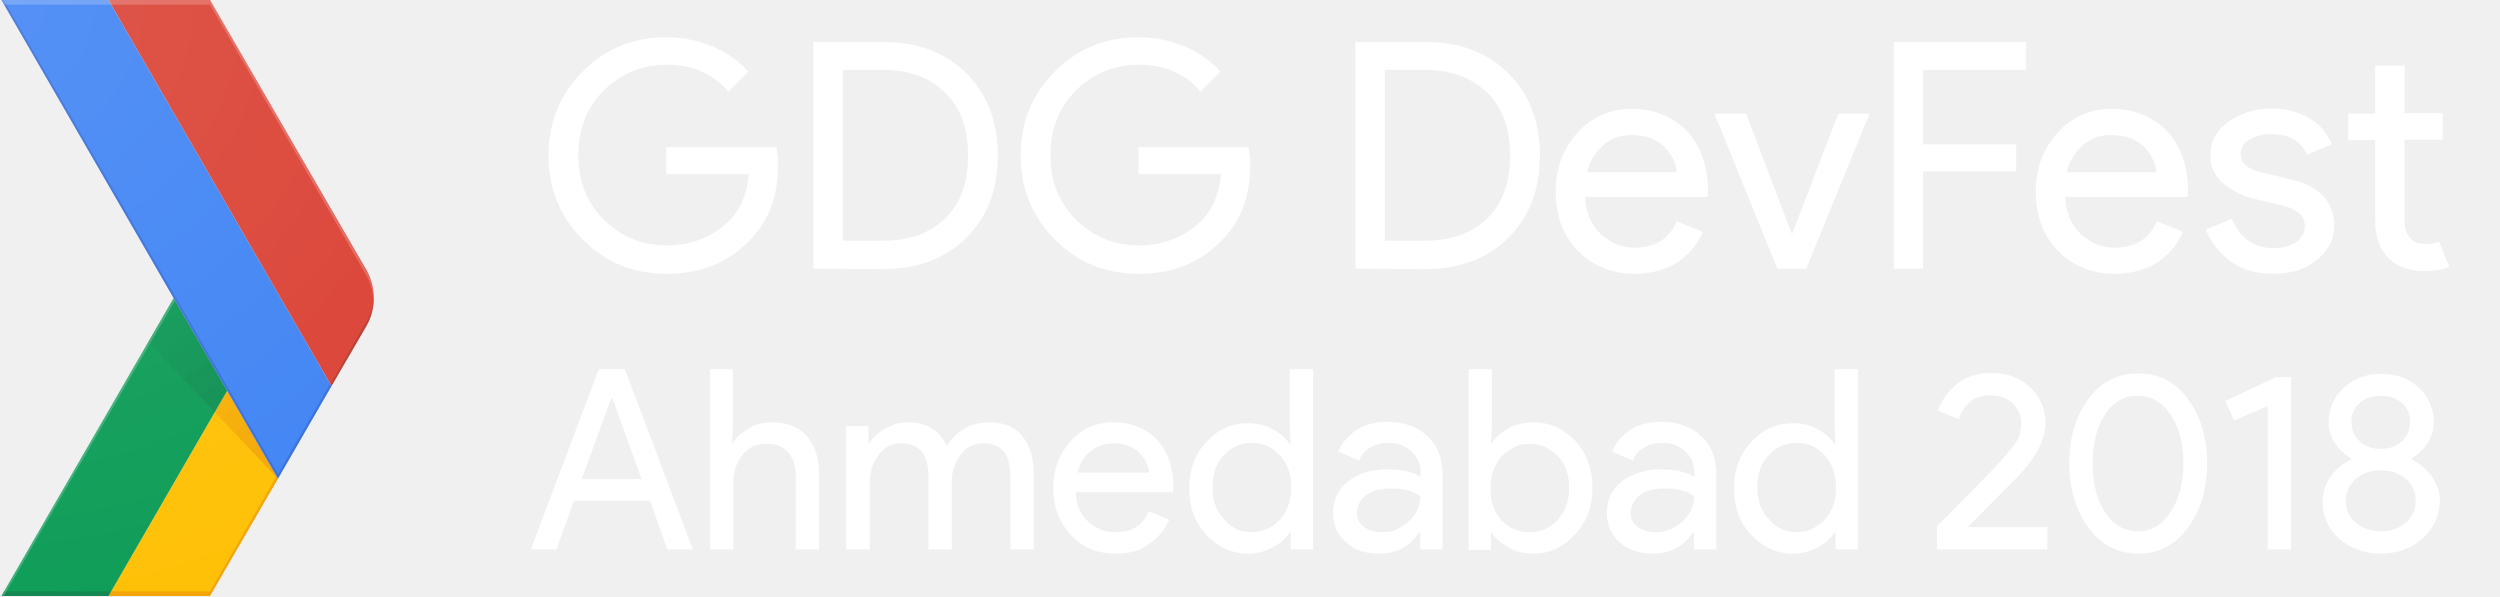
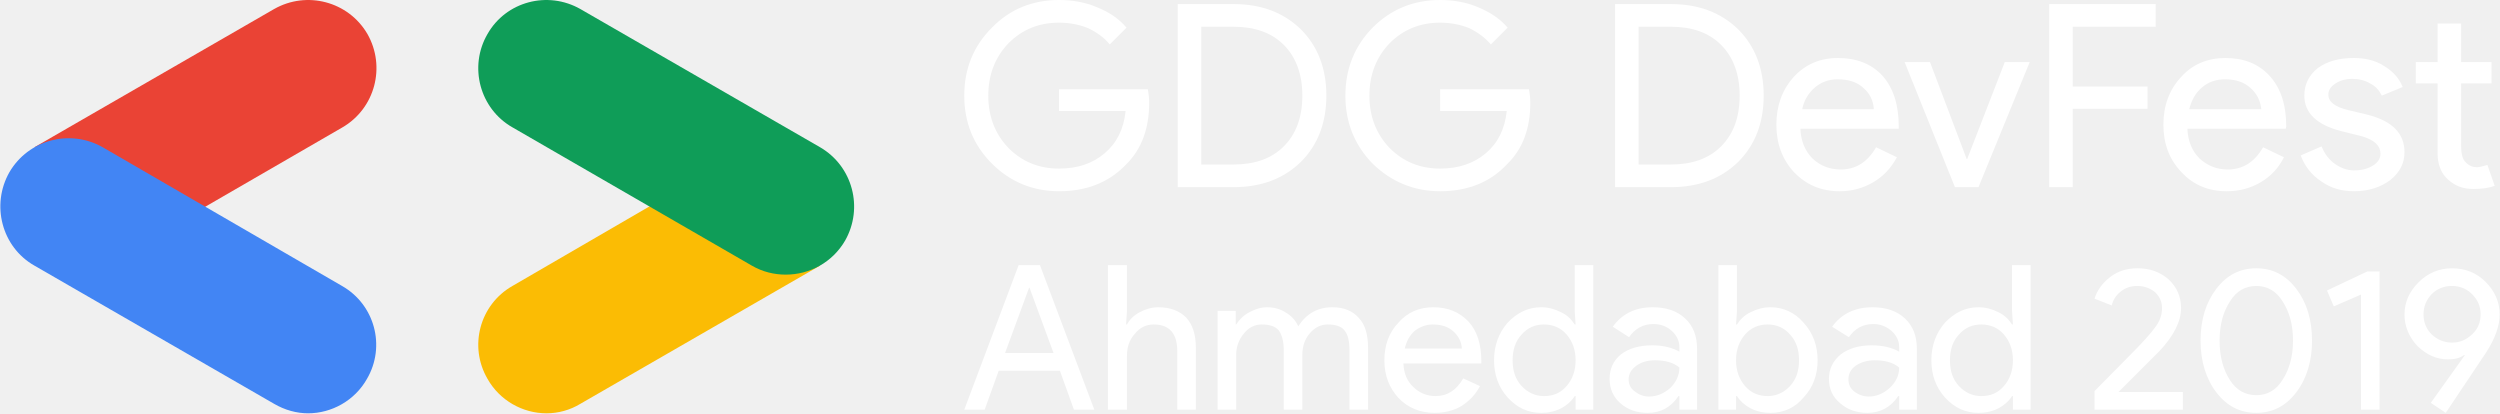
- <svg xmlns="http://www.w3.org/2000/svg" version="1.1" id="Layer_4" x="0px" y="0px" viewBox="0 0 536.9 128" style="enable-background:new 0 0 536.9 128;" xml:space="preserve">
-   <style type="text/css">
- 	.st0{fill:none;}
- 	.st1{fill:#FFC107;}
- 	.st2{fill:#0F9D58;}
- 	.st3{opacity:0.2;fill:#BF360C;enable-background:new    ;}
- 	.st4{opacity:0.2;fill:#263238;enable-background:new    ;}
- 	.st5{opacity:0.2;fill:#FFFFFF;enable-background:new    ;}
- 	.st6{fill:url(#XMLID_7_);}
- 	.st7{fill:url(#XMLID_34_);}
- 	.st8{fill:#4285F4;}
- 	.st9{fill:#DB4437;}
- 	.st10{opacity:0.2;fill:#1A237E;enable-background:new    ;}
- 	.st11{opacity:0.2;fill:#3E2723;enable-background:new    ;}
- 	.st12{fill:url(#XMLID_35_);}
- 	.st13{fill:#FFFFFF;}
- </style>
-   <g id="XMLID_2_">
-     <g id="XMLID_3_">
-       <g id="XMLID_4_">
-         <path id="XMLID_33_" class="st0" d="M78.7,58L45.1,0H0.3l37,64l-37,64h44.8l33.5-58C80.8,66.3,80.8,61.7,78.7,58z" />
-         <path id="XMLID_32_" class="st1" d="M59.4,102.3L48.8,83.9L23.3,128h21.8l14.6-25.2L59.4,102.3z" />
-         <path id="XMLID_31_" class="st0" d="M78.7,58L45.1,0H0.3l37,64l-37,64h44.8l33.5-58C80.8,66.3,80.8,61.7,78.7,58z" />
-         <path id="XMLID_30_" class="st2" d="M37.3,64l11.5,19.9L23.3,128h-23L37.3,64z" />
-         <path id="XMLID_29_" class="st0" d="M78.7,58L45.1,0H0.3l37,64l-37,64h44.8l33.5-58C80.8,66.3,80.8,61.7,78.7,58z" />
-         <path id="XMLID_28_" class="st3" d="M45.1,127H23.8l-0.5,1h21.8l14.6-25.2l-0.3-0.5L45.1,127z" />
-         <path id="XMLID_27_" class="st0" d="M78.7,58L45.1,0H0.3l37,64l-37,64h44.8l33.5-58C80.8,66.3,80.8,61.7,78.7,58z" />
-         <path id="XMLID_26_" class="st4" d="M0.8,127l-0.5,1h23l0.5-1H0.8z" />
-         <path id="XMLID_25_" class="st0" d="M78.7,58L45.1,0H0.3l37,64l-37,64h44.8l33.5-58C80.8,66.3,80.8,61.7,78.7,58z" />
-         <path id="XMLID_24_" class="st5" d="M0.3,128h0.5l36.8-63.5L37.3,64L0.3,128z" />
-         <path id="XMLID_23_" class="st0" d="M78.7,58L45.1,0H0.3l37,64l-37,64h44.8l33.5-58C80.8,66.3,80.8,61.7,78.7,58z" />
-         <radialGradient id="XMLID_7_" cx="59.537" cy="-158.374" r="44.264" gradientTransform="matrix(1 0 0 -1 0 -56)" gradientUnits="userSpaceOnUse">
-           <stop offset="0" style="stop-color:#BF360C;stop-opacity:0.2" />
-           <stop offset="1" style="stop-color:#BF360C;stop-opacity:2.000000e-02" />
-         </radialGradient>
-         <path id="XMLID_22_" class="st6" d="M59.7,102.8L48.8,83.9l-2.7,4.6L59.7,102.8z" />
-         <path id="XMLID_21_" class="st0" d="M78.7,58L45.1,0H0.3l37,64l-37,64h44.8l33.5-58C80.8,66.3,80.8,61.7,78.7,58z" />
-         <radialGradient id="XMLID_34_" cx="59.411" cy="-158.654" r="44.623" gradientTransform="matrix(1 0 0 -1 0 -56)" gradientUnits="userSpaceOnUse">
-           <stop offset="0" style="stop-color:#263238;stop-opacity:0.2" />
-           <stop offset="1" style="stop-color:#263238;stop-opacity:2.000000e-02" />
-         </radialGradient>
-         <path id="XMLID_20_" class="st7" d="M46.1,88.5l2.7-4.6L37.3,64l-5.5,9.5L46.1,88.5z" />
-         <path id="XMLID_19_" class="st0" d="M78.7,58L45.1,0H0.3l37,64l-37,64h44.8l33.5-58C80.8,66.3,80.8,61.7,78.7,58z" />
-         <g id="XMLID_16_">
-           <g id="XMLID_17_">
-             <path id="XMLID_18_" class="st8" d="M23.3,0h-23l59.4,102.8l11.5-19.9L23.3,0z" />
-           </g>
-         </g>
-         <path id="XMLID_15_" class="st0" d="M78.7,58L45.1,0H0.3l37,64l-37,64h44.8l33.5-58C80.8,66.3,80.8,61.7,78.7,58z" />
-         <path id="XMLID_14_" class="st9" d="M78.7,70c2.1-3.7,2.1-8.3,0-12L45.1,0H23.3l47.9,82.9L78.7,70z" />
-         <path id="XMLID_13_" class="st0" d="M78.7,58L45.1,0H0.3l37,64l-37,64h44.8l33.5-58C80.8,66.3,80.8,61.7,78.7,58z" />
-         <path id="XMLID_12_" class="st10" d="M71.2,82.9l-0.3-0.5l-11.2,19.4L0.8,0H0.3l59.4,102.8L71.2,82.9z" />
-         <path id="XMLID_11_" class="st0" d="M78.7,58L45.1,0H0.3l37,64l-37,64h44.8l33.5-58C80.8,66.3,80.8,61.7,78.7,58z" />
-         <path id="XMLID_10_" class="st5" d="M45.1,1l33.5,58c1,1.7,1.5,3.6,1.6,5.5c0.1-2.2-0.4-4.5-1.6-6.5L45.1,0H0.3l0.6,1     C0.9,1,45.1,1,45.1,1z" />
-         <path id="XMLID_9_" class="st0" d="M78.7,58L45.1,0H0.3l37,64l-37,64h44.8l33.5-58C80.8,66.3,80.8,61.7,78.7,58z" />
-         <path id="XMLID_8_" class="st11" d="M71.2,82.9L78.7,70c1.2-2,1.7-4.3,1.6-6.5c-0.1,1.9-0.6,3.8-1.6,5.5L71,82.4L71.2,82.9z" />
-         <path id="XMLID_6_" class="st0" d="M78.7,58L45.1,0H0.3l37,64l-37,64h44.8l33.5-58C80.8,66.3,80.8,61.7,78.7,58z" />
-         <radialGradient id="XMLID_35_" cx="-0.74" cy="-57" r="134.35" gradientTransform="matrix(1 0 0 -1 0 -56)" gradientUnits="userSpaceOnUse">
-           <stop offset="0" style="stop-color:#FFFFFF;stop-opacity:0.1" />
-           <stop offset="1" style="stop-color:#FFFFFF;stop-opacity:0" />
-         </radialGradient>
-         <path id="XMLID_5_" class="st12" d="M78.7,58L45.1,0H0.3l37,64l-37,64h44.8l33.5-58C80.8,66.3,80.8,61.7,78.7,58z" />
-       </g>
+ <svg xmlns="http://www.w3.org/2000/svg" xml:space="preserve" width="4.833in" height="0.799in" version="1.1" style="shape-rendering:geometricPrecision; text-rendering:geometricPrecision; image-rendering:optimizeQuality; fill-rule:evenodd; clip-rule:evenodd" viewBox="0 0 5515 912">
+   <defs>
+     <style type="text/css">
+    
+     .fil3 {fill:#0F9D58}
+     .fil1 {fill:#4285F4}
+     .fil0 {fill:#EA4335}
+     .fil2 {fill:#FBBC04}
+     .fil4 {fill:white;fill-rule:nonzero}
+    
+   </style>
+   </defs>
+   <g id="Layer_x0020_1">
+     <g id="_531243801536">
+       <path class="fil0" d="M449 458l306 -177c72,-42 96,-134 55,-206 -42,-72 -134,-96 -206,-55l-529 305 374 133z" />
+       <path class="fil1" d="M679 912c52,0 103,-28 130,-76 42,-72 17,-164 -55,-205l-528 -306c-72,-41 -164,-17 -206,55 -41,72 -17,165 55,206l529 305c24,14 50,21 75,21l0 0z" />
+       <path class="fil2" d="M1205 912c26,0 52,-7 75,-21l529 -305 -369 -135 -310 180c-72,41 -97,133 -55,205 27,48 78,76 130,76z" />
+       <path class="fil3" d="M1733 606c53,0 103,-27 131,-75 41,-72 17,-164 -55,-206l-529 -305c-72,-41 -164,-17 -205,55 -42,72 -17,165 55,206l528 305c24,14 50,20 75,20z" />
+     </g>
+     <g id="_531243800608">
+       <path class="fil4" d="M2270 635l-53 144 107 0 -53 -144 -1 0zm-98 269l-45 0 120 -319 47 0 120 319 -45 0 -31 -86 -135 0 -31 86z" />
+       <path id="1" class="fil4" d="M2444 585l42 0 0 101 -2 30 2 0c6,-11 15,-20 28,-27 13,-7 27,-11 41,-11 27,0 47,8 62,23 14,16 21,37 21,66l0 137 -41 0 0 -129c0,-39 -17,-59 -52,-59 -17,0 -31,7 -42,21 -12,13 -17,30 -17,48l0 119 -42 0 0 -319z" />
+       <path id="2" class="fil4" d="M2727 904l-41 0 0 -218 40 0 0 30 1 0c7,-11 16,-20 29,-27 13,-7 26,-11 39,-11 16,0 30,4 42,12 12,7 21,17 27,30 18,-28 43,-42 75,-42 26,0 45,8 59,24 14,15 20,37 20,66l0 136 -41 0 0 -130c0,-21 -3,-35 -11,-45 -7,-9 -20,-13 -37,-13 -16,0 -29,7 -40,20 -11,13 -16,29 -16,47l0 121 -41 0 0 -130c0,-21 -4,-35 -11,-45 -8,-9 -20,-13 -38,-13 -15,0 -29,7 -39,20 -11,13 -17,29 -17,47l0 121z" />
+       <path id="3" class="fil4" d="M3165 911c-32,0 -59,-11 -80,-33 -20,-22 -31,-49 -31,-83 0,-33 10,-61 31,-83 20,-23 46,-34 77,-34 33,0 58,11 78,32 19,21 28,50 28,88l0 4 -172 0c1,22 8,39 22,52 13,13 30,20 49,20 26,0 46,-13 61,-39l37 17c-10,19 -24,33 -41,44 -17,10 -37,15 -59,15zm-66 -142l126 0c-1,-16 -8,-28 -19,-38 -11,-10 -26,-15 -45,-15 -15,0 -28,5 -40,14 -11,10 -18,22 -22,39z" />
+       <path id="4" class="fil4" d="M3406 874c21,0 37,-7 50,-22 13,-15 20,-34 20,-57 0,-23 -7,-42 -20,-57 -13,-15 -30,-22 -50,-22 -19,0 -36,7 -49,22 -14,15 -20,34 -20,57 0,23 6,42 20,57 13,14 30,22 49,22zm-6 37c-29,0 -53,-11 -74,-34 -20,-22 -30,-50 -30,-82 0,-32 10,-60 30,-83 21,-22 45,-34 74,-34 16,0 30,4 44,11 13,6 23,16 30,27l2 0 -2 -30 0 -101 41 0 0 319 -39 0 0 -30 -2 0c-7,11 -17,20 -30,27 -14,7 -28,10 -44,10z" />
+       <path id="5" class="fil4" d="M3593 837c0,11 4,20 14,27 9,7 19,11 31,11 18,0 33,-7 47,-19 13,-13 20,-28 20,-45 -13,-11 -31,-16 -54,-16 -16,0 -30,4 -41,12 -11,8 -17,18 -17,30zm53 -159c30,0 54,8 72,25 17,16 26,38 26,66l0 135 -39 0 0 -30 -2 0c-17,25 -39,37 -68,37 -24,0 -44,-7 -60,-21 -16,-14 -24,-32 -24,-54 0,-22 8,-40 25,-54 17,-13 40,-20 69,-20 24,0 44,5 60,14l0 -10c0,-14 -6,-26 -17,-36 -11,-10 -25,-15 -40,-15 -23,0 -41,10 -54,29l-36 -23c20,-28 49,-43 88,-43z" />
+       <path id="6" class="fil4" d="M3906 911c-16,0 -30,-3 -44,-10 -13,-7 -23,-16 -30,-27l-2 0 0 30 -39 0 0 -319 41 0 0 101 -2 30 2 0c7,-11 17,-21 30,-27 14,-7 28,-11 44,-11 29,0 54,12 73,34 21,23 31,51 31,83 0,32 -10,60 -31,82 -19,23 -44,34 -73,34zm-6 -37c19,0 36,-8 49,-22 14,-15 20,-34 20,-57 0,-23 -6,-42 -20,-57 -13,-15 -30,-22 -49,-22 -20,0 -37,7 -50,22 -13,15 -20,34 -20,57 0,23 7,42 20,57 13,15 30,22 50,22z" />
+       <path id="7" class="fil4" d="M4078 837c0,11 4,20 13,27 9,7 20,11 32,11 17,0 33,-7 46,-19 14,-13 21,-28 21,-45 -13,-11 -31,-16 -54,-16 -16,0 -30,4 -42,12 -11,8 -16,18 -16,30zm53 -159c30,0 54,8 72,25 17,16 26,38 26,66l0 135 -39 0 0 -30 -2 0c-17,25 -40,37 -68,37 -24,0 -44,-7 -60,-21 -17,-14 -25,-32 -25,-54 0,-22 9,-40 26,-54 17,-13 40,-20 68,-20 25,0 45,5 61,14l0 -10c0,-14 -6,-26 -17,-36 -12,-10 -25,-15 -40,-15 -23,0 -41,10 -54,29l-37 -23c20,-28 50,-43 89,-43z" />
+       <path id="8" class="fil4" d="M4371 874c21,0 37,-7 50,-22 13,-15 20,-34 20,-57 0,-23 -7,-42 -20,-57 -13,-15 -30,-22 -50,-22 -19,0 -36,7 -49,22 -14,15 -20,34 -20,57 0,23 6,42 20,57 13,14 30,22 49,22zm-6 37c-29,0 -53,-11 -74,-34 -20,-22 -30,-50 -30,-82 0,-32 10,-60 30,-83 21,-22 45,-34 74,-34 16,0 30,4 44,11 13,6 23,16 30,27l2 0 -2 -30 0 -101 41 0 0 319 -39 0 0 -30 -2 0c-7,11 -17,20 -30,27 -14,7 -28,10 -44,10z" />
+       <path id="9" class="fil4" d="M4816 865l0 39 -195 0 0 -41 79 -80c27,-27 45,-47 55,-61 10,-13 15,-27 15,-42 0,-14 -5,-25 -15,-35 -11,-9 -24,-14 -40,-14 -14,0 -26,4 -37,13 -10,8 -16,18 -19,30l-38 -15c6,-19 18,-35 35,-48 17,-13 37,-19 60,-19 27,0 50,8 69,25 18,17 27,38 27,63 0,29 -16,61 -48,95l-90 90 142 0z" />
+       <path id="10" class="fil4" d="M4855 752c0,-47 12,-85 35,-115 23,-30 52,-45 88,-45 36,0 65,15 88,45 23,30 35,68 35,115 0,45 -12,84 -35,114 -23,30 -52,45 -88,45 -36,0 -65,-15 -88,-45 -23,-30 -35,-69 -35,-114zm204 0c0,-36 -8,-64 -23,-87 -14,-23 -34,-34 -58,-34 -24,0 -44,11 -58,34 -15,23 -23,51 -23,87 0,35 8,64 23,87 14,22 34,33 58,33 24,0 44,-11 58,-34 15,-23 23,-52 23,-86z" />
+       <polygon id="11" class="fil4" points="5250,599 5250,904 5209,904 5209,650 5149,676 5134,641 5223,599 " />
+       <path id="12" class="fil4" d="M5401 793c-25,0 -47,-10 -67,-29 -19,-20 -29,-44 -29,-70 0,-28 11,-51 31,-71 21,-21 46,-31 74,-31 29,0 54,10 74,30 20,20 31,44 31,72 0,25 -10,53 -30,84l-89 133 -33 -22 75 -105 -1 -1c-9,7 -21,10 -36,10zm72 -99c0,-18 -6,-32 -19,-45 -12,-12 -27,-18 -44,-18 -18,0 -33,6 -45,18 -12,13 -18,27 -18,45 0,17 6,32 18,44 13,12 28,18 45,18 17,0 31,-6 44,-18 13,-12 19,-27 19,-44z" />
+       <path class="fil4" d="M2535 227c0,57 -17,102 -50,135 -38,40 -87,60 -149,60 -58,0 -108,-21 -148,-61 -41,-41 -61,-91 -61,-150 0,-59 20,-109 61,-150 40,-41 90,-61 148,-61 30,0 58,5 84,16 27,11 48,25 65,45l-37 37c-12,-15 -29,-27 -48,-36 -20,-8 -41,-12 -64,-12 -44,0 -81,15 -111,45 -30,31 -45,70 -45,116 0,46 15,85 45,116 30,30 67,45 111,45 41,0 74,-11 101,-34 26,-22 42,-53 46,-93l-147 0 0 -48 196 0c2,10 3,21 3,30z" />
+       <path id="1" class="fil4" d="M2598 413l0 -404 123 0c62,0 111,19 149,56 37,37 56,86 56,146 0,60 -19,109 -56,146 -38,37 -87,56 -149,56l-123 0zm52 -354l0 304 71 0c47,0 84,-13 111,-40 27,-27 41,-64 41,-112 0,-47 -14,-85 -41,-112 -27,-27 -64,-40 -111,-40l-71 0z" />
+       <path id="2" class="fil4" d="M3376 227c0,57 -17,102 -51,135 -37,40 -87,60 -148,60 -58,0 -108,-21 -149,-61 -40,-41 -60,-91 -60,-150 0,-59 20,-109 60,-150 41,-41 91,-61 149,-61 30,0 58,5 84,16 26,11 48,25 65,45l-37 37c-13,-15 -29,-27 -48,-36 -20,-8 -41,-12 -64,-12 -44,0 -81,15 -111,45 -30,31 -45,70 -45,116 0,46 15,85 45,116 30,30 67,45 111,45 40,0 74,-11 101,-34 26,-22 42,-53 46,-93l-147 0 0 -48 196 0c2,10 3,21 3,30z" />
+       <path id="3" class="fil4" d="M3563 413l0 -404 123 0c62,0 111,19 149,56 37,37 56,86 56,146 0,60 -19,109 -56,146 -38,37 -87,56 -149,56l-123 0zm52 -354l0 304 71 0c47,0 84,-13 111,-40 27,-27 41,-64 41,-112 0,-47 -14,-85 -41,-112 -27,-27 -64,-40 -111,-40l-71 0z" />
+       <path id="4" class="fil4" d="M4059 422c-41,0 -74,-14 -101,-42 -26,-28 -39,-63 -39,-105 0,-42 13,-77 38,-105 26,-28 58,-42 98,-42 41,0 74,13 98,39 24,27 36,64 36,112l0 5 -217 0c1,27 10,49 27,66 17,16 38,24 62,24 33,0 59,-16 78,-49l46 22c-13,24 -30,42 -52,55 -22,13 -47,20 -74,20zm-83 -181l158 0c-1,-19 -9,-35 -23,-47 -14,-13 -33,-19 -57,-19 -19,0 -36,6 -50,18 -14,12 -24,28 -28,48z" />
+       <polygon id="5" class="fil4" points="4365,413 4313,413 4202,137 4258,137 4339,351 4340,351 4423,137 4478,137 " />
+       <polygon id="6" class="fil4" points="4573,240 4573,413 4521,413 4521,9 4756,9 4756,59 4573,59 4573,191 4738,191 4738,240 " />
+       <path id="7" class="fil4" d="M4913 422c-41,0 -74,-14 -100,-42 -27,-28 -40,-63 -40,-105 0,-42 13,-77 39,-105 25,-28 58,-42 98,-42 41,0 73,13 97,39 25,27 37,64 37,112l-1 5 -217 0c1,27 10,49 27,66 18,16 38,24 62,24 33,0 59,-16 78,-49l46 22c-12,24 -29,42 -51,55 -22,13 -47,20 -75,20zm-83 -181l159 0c-2,-19 -10,-35 -24,-47 -14,-13 -33,-19 -56,-19 -20,0 -37,6 -51,18 -14,12 -23,28 -28,48z" />
+       <path id="8" class="fil4" d="M5305 336c0,24 -10,44 -31,61 -21,16 -48,25 -80,25 -28,0 -52,-7 -73,-22 -21,-14 -36,-33 -45,-57l46 -20c7,17 17,30 30,39 13,9 27,14 42,14 17,0 31,-4 42,-11 11,-7 16,-16 16,-26 0,-17 -13,-30 -40,-38l-48 -12c-53,-14 -80,-40 -80,-78 0,-25 10,-45 30,-61 21,-15 47,-22 79,-22 25,0 47,5 66,17 20,12 34,27 42,47l-46 19c-6,-12 -14,-21 -26,-27 -12,-7 -25,-10 -40,-10 -13,0 -25,3 -36,10 -11,7 -16,15 -16,25 0,16 15,27 44,34l42 10c55,14 82,41 82,83z" />
+       <path id="9" class="fil4" d="M5457 417c-23,0 -41,-7 -56,-21 -15,-13 -23,-33 -23,-58l0 -154 -48 0 0 -47 48 0 0 -85 52 0 0 85 67 0 0 47 -67 0 0 137c0,19 3,31 11,38 7,7 15,10 24,10 4,0 8,-1 12,-2 4,-1 7,-2 11,-3l16 46c-13,5 -29,7 -47,7z" />
    </g>
  </g>
-   <g>
-     <path class="st13" d="M167.1,35.3c0,6.8-2,12.2-6.1,16.3c-4.6,4.8-10.5,7.2-17.9,7.2c-7,0-13-2.4-17.9-7.3s-7.4-10.9-7.4-18.1   s2.5-13.2,7.4-18.1S136.1,8,143.1,8c3.5,0,6.8,0.7,10,2c3.2,1.4,5.7,3.2,7.6,5.4l-4.3,4.3c-3.2-3.9-7.7-5.8-13.3-5.8   c-5.1,0-9.6,1.8-13.3,5.4s-5.6,8.3-5.6,14c0,5.8,1.9,10.4,5.6,14s8.2,5.4,13.3,5.4c5.4,0,10-1.8,13.6-5.4c2.4-2.4,3.7-5.6,4.1-9.9   h-17.7v-5.8h23.6C167,32.9,167.1,34.1,167.1,35.3z" />
-     <path class="st13" d="M174.7,57.7V9h14.9c7.5,0,13.5,2.3,18,6.8s6.7,10.4,6.7,17.6s-2.2,13.1-6.7,17.6s-10.5,6.8-18,6.8L174.7,57.7   L174.7,57.7z M181,51.7h8.6c5.6,0,10.1-1.6,13.4-4.8c3.3-3.2,4.9-7.7,4.9-13.5s-1.6-10.3-4.9-13.5c-3.3-3.2-7.7-4.9-13.4-4.9H181   V51.7z" />
-     <path class="st13" d="M268.5,35.3c0,6.8-2,12.2-6.1,16.3c-4.6,4.8-10.5,7.2-17.9,7.2c-7,0-13-2.4-17.9-7.3s-7.4-10.9-7.4-18.1   s2.5-13.2,7.4-18.1S237.5,8,244.5,8c3.5,0,6.8,0.7,10,2c3.2,1.4,5.7,3.2,7.6,5.4l-4.3,4.3c-3.2-3.9-7.7-5.8-13.3-5.8   c-5.1,0-9.6,1.8-13.3,5.4s-5.6,8.3-5.6,14c0,5.8,1.9,10.4,5.6,14c3.7,3.6,8.2,5.4,13.3,5.4c5.4,0,10-1.8,13.6-5.4   c2.4-2.4,3.7-5.6,4.1-9.9h-17.7v-5.8h23.6C268.4,32.9,268.5,34.1,268.5,35.3z" />
-     <path class="st13" d="M291.1,57.7V9H306c7.5,0,13.5,2.3,18,6.8s6.7,10.4,6.7,17.6S328.5,46.5,324,51s-10.5,6.8-18,6.8L291.1,57.7   L291.1,57.7z M297.4,51.7h8.6c5.6,0,10.1-1.6,13.4-4.8s4.9-7.7,4.9-13.5s-1.6-10.3-4.9-13.5S311.7,15,306,15h-8.6V51.7z" />
-     <path class="st13" d="M351.1,58.8c-5,0-9.1-1.7-12.3-5c-3.2-3.4-4.7-7.6-4.7-12.7c0-4.9,1.5-9,4.6-12.5s7-5.2,11.7-5.2   c4.9,0,8.9,1.6,11.9,4.8s4.5,7.5,4.5,12.9l-0.1,1.2h-26.3c0.2,3.4,1.3,6,3.4,8c2.1,1.9,4.5,2.9,7.2,2.9c4.5,0,7.5-1.9,9.1-5.7   l5.6,2.3c-1.1,2.6-2.9,4.8-5.4,6.5C357.8,57.9,354.7,58.8,351.1,58.8z M360.1,37c-0.1-1.9-1-3.7-2.6-5.4c-1.6-1.7-4-2.6-7.2-2.6   c-2.3,0-4.3,0.7-6,2.2s-2.9,3.4-3.5,5.8H360.1z" />
-     <path class="st13" d="M381.7,57.7l-13.5-33.3h6.8l9.8,25.8h0.1l9.9-25.8h6.7l-13.6,33.3H381.7z" />
-     <path class="st13" d="M413,57.7h-6.3V9h28.4v6H413v16h20v5.8h-20V57.7z" />
-     <path class="st13" d="M454.2,58.8c-5,0-9.1-1.7-12.3-5c-3.2-3.4-4.7-7.6-4.7-12.7c0-4.9,1.5-9,4.6-12.5s7-5.2,11.7-5.2   c4.9,0,8.9,1.6,11.9,4.8s4.5,7.5,4.5,12.9l-0.1,1.2h-26.3c0.2,3.4,1.3,6,3.4,8c2.1,1.9,4.5,2.9,7.2,2.9c4.5,0,7.5-1.9,9.1-5.7   l5.6,2.3c-1.1,2.6-2.9,4.8-5.4,6.5C460.9,57.9,457.8,58.8,454.2,58.8z M463.1,37c-0.1-1.9-1-3.7-2.6-5.4c-1.6-1.7-4-2.6-7.2-2.6   c-2.3,0-4.3,0.7-6,2.2s-2.9,3.4-3.5,5.8H463.1z" />
-     <path class="st13" d="M488.2,58.8c-3.7,0-6.8-0.9-9.2-2.7c-2.4-1.8-4.2-4.1-5.3-6.8l5.6-2.3c1.8,4.2,4.8,6.3,9,6.3   c1.9,0,3.5-0.4,4.8-1.3c1.2-0.9,1.9-2,1.9-3.4c0-2.2-1.5-3.6-4.6-4.4l-6.7-1.6c-2.1-0.5-4.1-1.6-6.1-3.1c-1.9-1.5-2.9-3.6-2.9-6.2   c0-2.9,1.3-5.3,3.9-7.2c2.6-1.8,5.7-2.8,9.3-2.8c2.9,0,5.6,0.7,7.9,2s4,3.3,5,5.7l-5.4,2.2c-1.2-2.9-3.8-4.4-7.6-4.4   c-1.9,0-3.4,0.4-4.7,1.2c-1.3,0.8-1.9,1.8-1.9,3.1c0,1.9,1.5,3.2,4.4,3.9l6.6,1.6c3.1,0.7,5.4,2,6.9,3.7c1.5,1.8,2.2,3.8,2.2,6   c0,3-1.2,5.5-3.7,7.5C495.2,57.8,492.1,58.8,488.2,58.8z" />
-     <path class="st13" d="M520.9,58.2c-3.5,0-6.2-0.9-8-2.8c-1.8-1.9-2.8-4.5-2.8-7.9V30.1h-5.8v-5.7h5.8V14.1h6.3v10.2h8.2V30h-8.2v17   c0,3.6,1.5,5.4,4.5,5.4c1.1,0,2.1-0.2,2.9-0.5l2.2,5.4C524.6,57.9,522.9,58.2,520.9,58.2z" />
-   </g>
-   <g>
-     <path class="st13" d="M114,118l14.6-38.7h5.6l14.6,38.7h-5.5l-3.7-10.5h-16.3l-3.8,10.5H114z M124.9,102.9h12.9l-6.3-17.4h-0.2   L124.9,102.9z" />
-     <path class="st13" d="M157.4,79.3v12.2l-0.2,3.7h0.2c0.7-1.3,1.9-2.3,3.4-3.2c1.5-0.9,3.2-1.3,5-1.3c3.3,0,5.8,1,7.5,3   s2.6,4.7,2.6,8.1V118h-5v-15.4c0-4.9-2.2-7.3-6.5-7.3c-2.1,0-3.7,0.8-5,2.5c-1.3,1.6-1.9,3.5-1.9,5.7V118h-5V79.3H157.4z" />
-     <path class="st13" d="M181.7,118V91.5h4.8v3.7h0.2c0.8-1.3,1.9-2.3,3.5-3.2c1.6-0.9,3.1-1.3,4.7-1.3c4.1,0,6.9,1.7,8.4,5.1   c2.2-3.4,5.2-5.1,9.2-5.1c3.1,0,5.5,1,7.1,3s2.4,4.7,2.4,8.1V118h-5v-15.4c0-2.7-0.5-4.6-1.5-5.7s-2.4-1.7-4.4-1.7   c-1.9,0-3.6,0.8-4.8,2.5c-1.3,1.7-1.9,3.5-1.9,5.7V118h-5v-15.4c0-2.7-0.5-4.6-1.5-5.7s-2.4-1.7-4.4-1.7c-1.9,0-3.6,0.8-4.8,2.5   c-1.3,1.7-1.9,3.5-1.9,5.7V118H181.7z" />
-     <path class="st13" d="M239.7,118.9c-4,0-7.2-1.3-9.7-4s-3.8-6-3.8-10.1c0-3.9,1.2-7.2,3.6-9.9c2.4-2.8,5.5-4.2,9.3-4.2   c3.9,0,7.1,1.3,9.4,3.8c2.4,2.6,3.5,6,3.5,10.3l-0.1,0.9H231c0.1,2.7,1,4.8,2.7,6.3c1.6,1.5,3.6,2.3,5.8,2.3c3.6,0,6-1.5,7.2-4.5   l4.4,1.8c-0.9,2.1-2.3,3.8-4.3,5.2C245,118.2,242.6,118.9,239.7,118.9z M246.8,101.6c-0.1-1.5-0.8-3-2.1-4.3   c-1.3-1.4-3.2-2.1-5.7-2.1c-1.8,0-3.4,0.6-4.8,1.7s-2.3,2.7-2.8,4.6h15.4V101.6z" />
-     <path class="st13" d="M268,118.9c-3.4,0-6.4-1.4-8.9-4c-2.5-2.7-3.7-6-3.7-10s1.2-7.3,3.7-10s5.4-4,8.9-4c2,0,3.8,0.4,5.4,1.3   s2.8,1.9,3.6,3.2h0.2l-0.2-3.7V79.3h5V118h-4.8v-3.7H277c-0.8,1.3-2,2.4-3.6,3.2C271.8,118.4,270,118.9,268,118.9z M268.8,114.3   c2.3,0,4.3-0.9,6-2.6c1.6-1.7,2.5-4.1,2.5-7s-0.8-5.2-2.5-7c-1.6-1.7-3.6-2.6-6-2.6c-2.3,0-4.3,0.9-5.9,2.6   c-1.7,1.7-2.5,4.1-2.5,6.9c0,2.9,0.8,5.2,2.5,6.9C264.5,113.5,266.5,114.3,268.8,114.3z" />
-     <path class="st13" d="M296.1,118.9c-2.8,0-5.2-0.8-7-2.4c-1.9-1.6-2.8-3.8-2.8-6.4c0-2.9,1.1-5.1,3.3-6.8c2.2-1.6,5-2.5,8.3-2.5   c2.9,0,5.3,0.5,7.2,1.6v-0.8c0-1.9-0.7-3.5-2-4.7s-3-1.8-4.9-1.8c-1.4,0-2.7,0.3-3.9,1s-2,1.6-2.4,2.8l-4.5-1.9   c0.6-1.6,1.8-3.1,3.6-4.4c1.8-1.4,4.2-2,7.1-2c3.4,0,6.2,1,8.4,3c2.2,2,3.3,4.8,3.3,8.4v16H305v-3.7h-0.2   C302.8,117.4,299.9,118.9,296.1,118.9z M296.9,114.3c2.1,0,3.9-0.8,5.6-2.3s2.5-3.3,2.5-5.4c-1.4-1.2-3.5-1.7-6.3-1.7   c-2.4,0-4.2,0.5-5.5,1.6c-1.2,1-1.8,2.3-1.8,3.7c0,1.3,0.6,2.3,1.7,3.1C294.2,114,295.5,114.3,296.9,114.3z" />
-     <path class="st13" d="M329.4,118.9c-2,0-3.8-0.4-5.4-1.3s-2.8-1.9-3.6-3.2h-0.2v3.7h-4.8V79.3h5v12.2l-0.2,3.7h0.2   c0.8-1.3,2-2.4,3.6-3.2c1.6-0.9,3.4-1.3,5.4-1.3c3.4,0,6.4,1.4,8.9,4c2.5,2.7,3.7,6,3.7,10s-1.2,7.3-3.7,10   C335.8,117.5,332.8,118.9,329.4,118.9z M328.6,114.3c2.3,0,4.3-0.9,5.9-2.6s2.5-4.1,2.5-6.9c0-2.9-0.8-5.2-2.5-6.9   s-3.6-2.6-5.9-2.6s-4.3,0.9-6,2.6c-1.6,1.7-2.5,4-2.5,7s0.8,5.2,2.5,7C324.2,113.5,326.2,114.3,328.6,114.3z" />
-     <path class="st13" d="M354.9,118.9c-2.8,0-5.2-0.8-7-2.4c-1.9-1.6-2.8-3.8-2.8-6.4c0-2.9,1.1-5.1,3.3-6.8c2.2-1.6,5-2.5,8.3-2.5   c2.9,0,5.3,0.5,7.2,1.6v-0.8c0-1.9-0.7-3.5-2-4.7s-3-1.8-4.9-1.8c-1.4,0-2.7,0.3-3.9,1s-2,1.6-2.4,2.8l-4.5-1.9   c0.6-1.6,1.8-3.1,3.6-4.4c1.8-1.4,4.2-2,7.1-2c3.4,0,6.2,1,8.4,3c2.2,2,3.3,4.8,3.3,8.4v16h-4.8v-3.7h-0.2   C361.6,117.4,358.7,118.9,354.9,118.9z M355.7,114.3c2.1,0,3.9-0.8,5.6-2.3s2.5-3.3,2.5-5.4c-1.4-1.2-3.5-1.7-6.3-1.7   c-2.4,0-4.2,0.5-5.5,1.6c-1.2,1-1.8,2.3-1.8,3.7c0,1.3,0.6,2.3,1.7,3.1C353,114,354.2,114.3,355.7,114.3z" />
-     <path class="st13" d="M385,118.9c-3.4,0-6.4-1.4-8.9-4c-2.5-2.7-3.7-6-3.7-10s1.2-7.3,3.7-10s5.4-4,8.9-4c2,0,3.8,0.4,5.4,1.3   s2.8,1.9,3.6,3.2h0.2l-0.2-3.7V79.3h5V118h-4.8v-3.7H394c-0.8,1.3-2,2.4-3.6,3.2C388.8,118.4,387,118.9,385,118.9z M385.8,114.3   c2.3,0,4.3-0.9,6-2.6c1.6-1.7,2.5-4.1,2.5-7s-0.8-5.2-2.5-7c-1.6-1.7-3.6-2.6-6-2.6c-2.3,0-4.3,0.9-5.9,2.6   c-1.7,1.7-2.5,4.1-2.5,6.9c0,2.9,0.8,5.2,2.5,6.9C381.5,113.5,383.5,114.3,385.8,114.3z" />
-     <path class="st13" d="M439.5,118H416v-5c7.1-7.1,11.6-11.7,13.6-13.9c1.8-2,3-3.5,3.6-4.5s0.9-2.3,0.9-3.8s-0.6-2.9-1.8-4.1   c-1.2-1.2-2.9-1.8-4.9-1.8c-1.9,0-3.4,0.5-4.5,1.6c-1.2,1.1-1.9,2.3-2.2,3.5l-4.5-1.8c0.6-1.9,1.9-3.8,3.8-5.5s4.5-2.6,7.6-2.6   c3.4,0,6.2,1,8.4,3.1s3.3,4.6,3.3,7.5c0,3.6-2,7.5-5.9,11.6l-10.8,10.9h17.1v4.8H439.5z" />
-     <path class="st13" d="M469.9,113.3c-2.7,3.7-6.3,5.6-10.7,5.6c-4.4,0-8-1.9-10.7-5.6s-4.1-8.3-4.1-13.8s1.4-10.1,4.1-13.8   c2.7-3.7,6.3-5.5,10.7-5.5c4.4,0,8,1.8,10.7,5.5S474,94,474,99.5S472.6,109.6,469.9,113.3z M459.1,114.1c3,0,5.3-1.4,7.1-4.2   c1.8-2.8,2.7-6.2,2.7-10.4c0-4.2-0.9-7.7-2.7-10.4s-4.1-4.1-7.1-4.1s-5.4,1.4-7.1,4.1s-2.6,6.2-2.6,10.4c0,4.2,0.9,7.7,2.6,10.4   C453.8,112.7,456.2,114.1,459.1,114.1z" />
-     <path class="st13" d="M492,118h-5V87.2l-7.2,3.1l-1.9-4.2l10.9-5.1h3.2V118z" />
-     <path class="st13" d="M520.2,115.7c-2.4,2.1-5.4,3.2-8.9,3.2c-3.5,0-6.5-1.1-8.9-3.2s-3.6-4.8-3.6-7.9c0-2.1,0.6-3.9,1.7-5.4   c1.1-1.6,2.6-2.8,4.4-3.7v-0.2c-1.4-0.9-2.6-2-3.5-3.4s-1.3-2.8-1.3-4.3c0-3,1.1-5.5,3.2-7.5s4.8-3,8.1-3s6,1,8.1,3   c2.1,2,3.2,4.5,3.2,7.5c0,1.5-0.5,3-1.3,4.3c-0.9,1.4-2.1,2.5-3.5,3.4v0.2c1.8,0.9,3.3,2.1,4.4,3.7c1.1,1.6,1.7,3.4,1.7,5.4   C523.8,110.9,522.6,113.6,520.2,115.7z M506,112.3c1.4,1.2,3.2,1.8,5.3,1.8s3.9-0.6,5.3-1.8c1.4-1.2,2.2-2.8,2.2-4.8   c0-1.9-0.7-3.5-2.2-4.7c-1.4-1.2-3.2-1.8-5.3-1.8c-2.1,0-3.9,0.6-5.3,1.8c-1.4,1.2-2.2,2.8-2.2,4.7   C503.8,109.5,504.5,111.1,506,112.3z M506.8,94.8c1.2,1.1,2.7,1.6,4.5,1.6s3.3-0.5,4.5-1.6s1.8-2.5,1.8-4.2s-0.6-3.1-1.8-4.1   s-2.7-1.5-4.5-1.5s-3.3,0.5-4.5,1.5s-1.8,2.4-1.8,4.1S505.6,93.7,506.8,94.8z" />
-   </g>
</svg>
